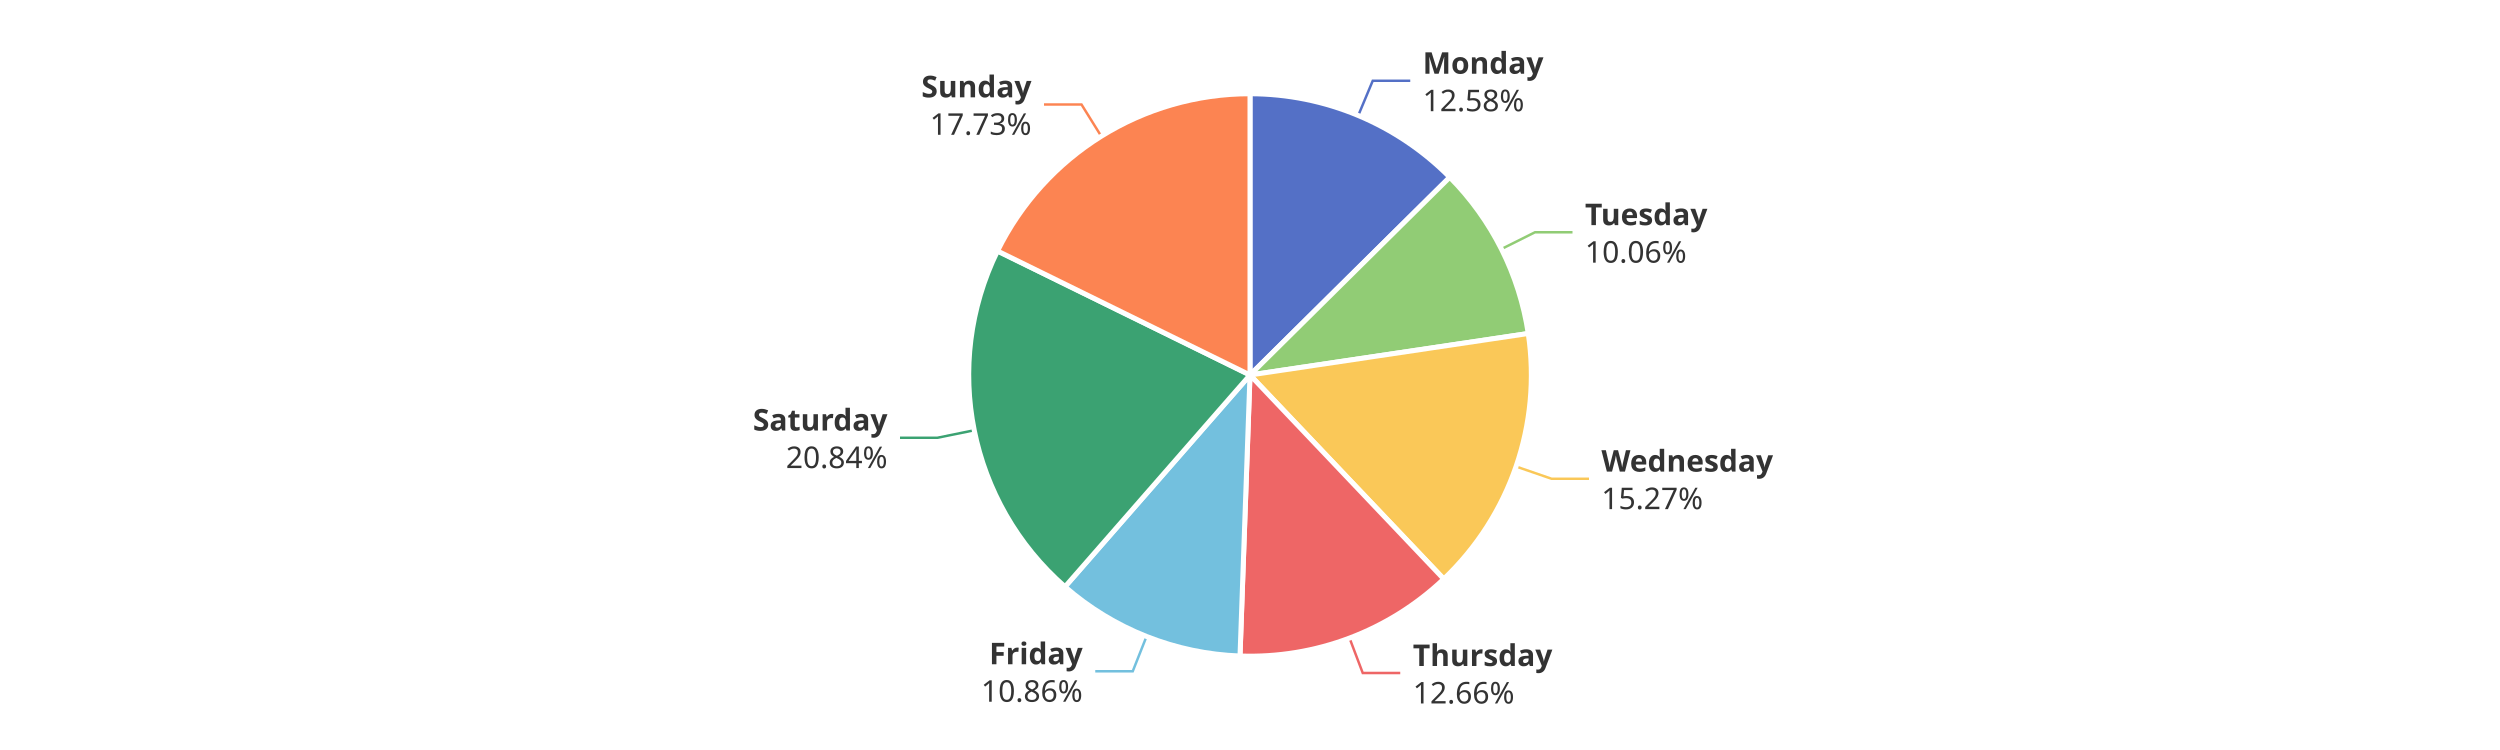
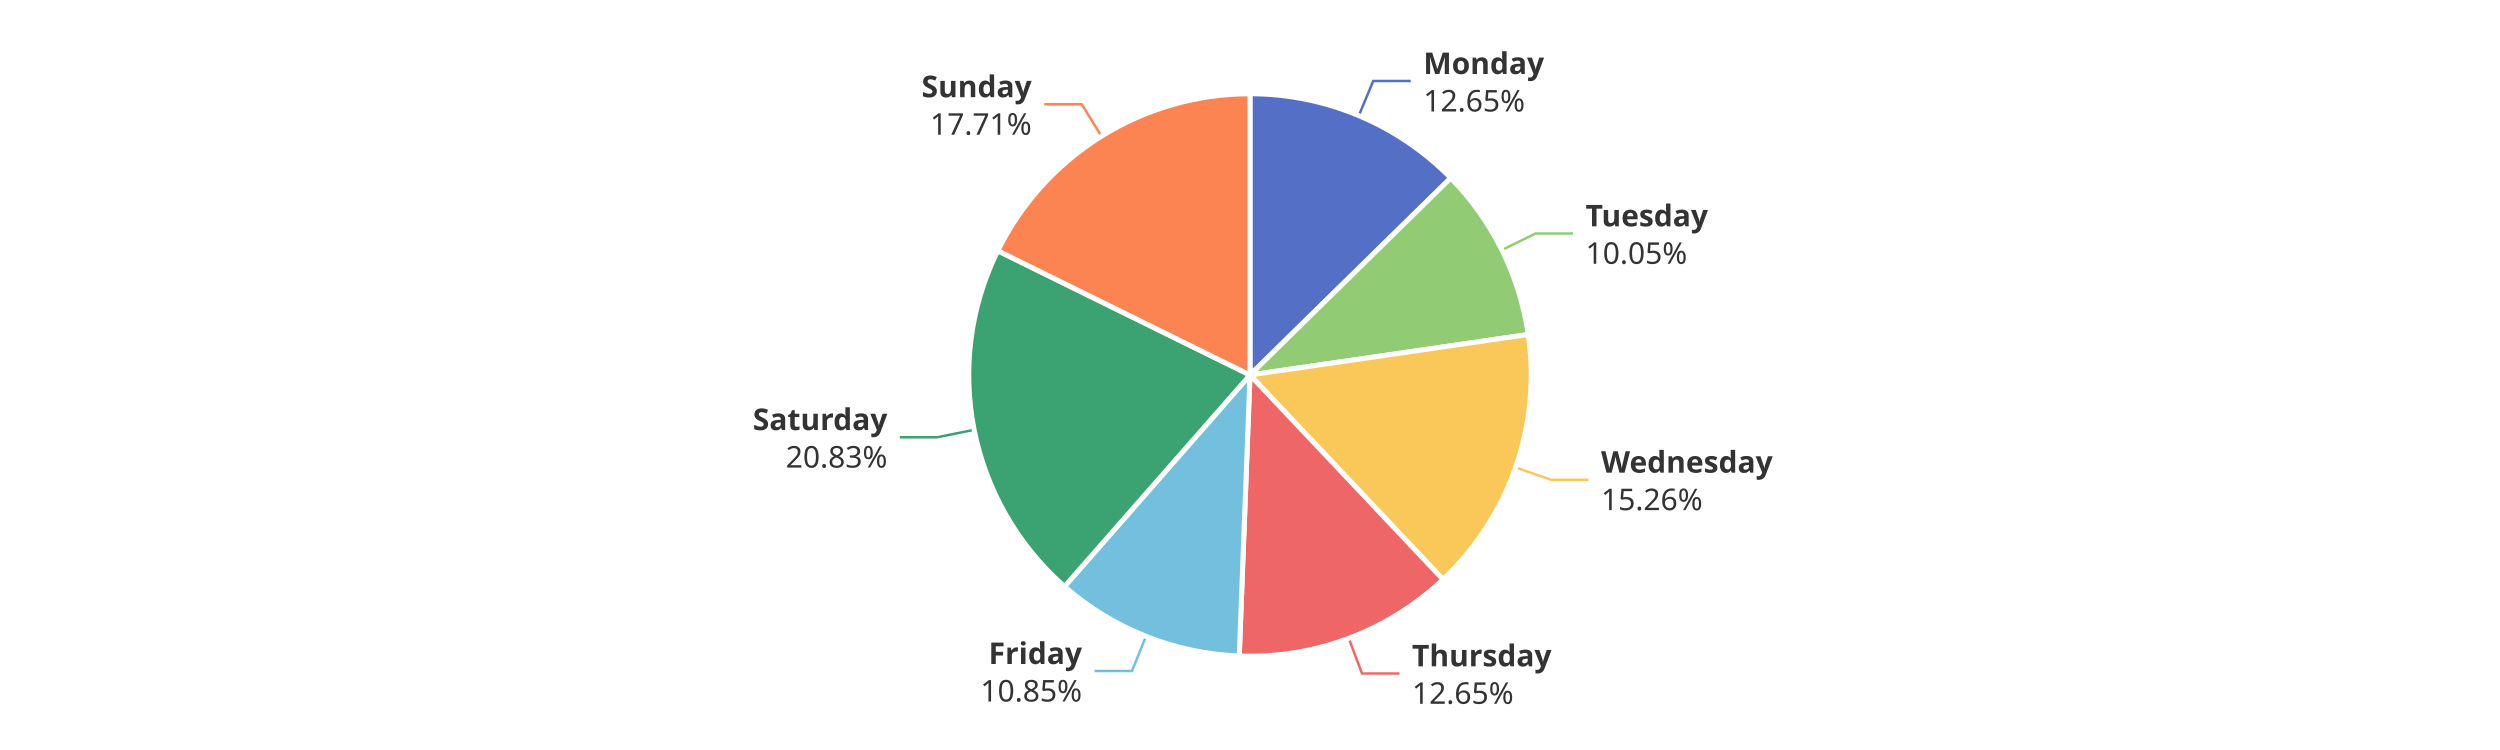
<svg xmlns="http://www.w3.org/2000/svg" width="1000" height="300" version="1.1" baseProfile="full" viewBox="0 0 1000 300">
  <rect width="1000" height="300" x="0" y="0" id="0" fill="#ffffff" />
-   <polyline points="543.3 46.2 549.1 32.3 564.1 32.3" fill="none" stroke="#5470c6" />
-   <polyline points="600.6 99.6 614 92.9 629 92.9" fill="none" stroke="#91cc75" />
-   <polyline points="606.4 186.6 620.6 191.5 635.6 191.5" fill="none" stroke="#fac858" />
-   <polyline points="539.8 255.2 545.1 269.2 560.1 269.2" fill="none" stroke="#ee6666" />
-   <polyline points="458.6 254.6 453.1 268.5 438.1 268.5" fill="none" stroke="#73c0de" />
-   <polyline points="389.7 172.1 375 175.1 360 175.1" fill="none" stroke="#3ba272" />
-   <polyline points="440.5 54.5 432.6 41.8 417.6 41.8" fill="none" stroke="#fc8452" />
-   <path d="M500 37.5A112.5 112.5 0 0 1 579.9 70.9L500 150Z" fill="#5470c6" stroke="#fff" stroke-width="2" stroke-linejoin="round" />
-   <path d="M579.9 70.9A112.5 112.5 0 0 1 611.3 133.4L500 150Z" fill="#91cc75" stroke="#fff" stroke-width="2" stroke-linejoin="round" />
-   <path d="M611.3 133.4A112.5 112.5 0 0 1 577.5 231.6L500 150Z" fill="#fac858" stroke="#fff" stroke-width="2" stroke-linejoin="round" />
-   <path d="M577.5 231.6A112.5 112.5 0 0 1 496 262.4L500 150Z" fill="#ee6666" stroke="#fff" stroke-width="2" stroke-linejoin="round" />
-   <path d="M496 262.4A112.5 112.5 0 0 1 426 234.7L500 150Z" fill="#73c0de" stroke="#fff" stroke-width="2" stroke-linejoin="round" />
-   <path d="M426 234.7A112.5 112.5 0 0 1 399 100.4L500 150Z" fill="#3ba272" stroke="#fff" stroke-width="2" stroke-linejoin="round" />
-   <path d="M399 100.4A112.5 112.5 0 0 1 500 37.5L500 150Z" fill="#fc8452" stroke="#fff" stroke-width="2" stroke-linejoin="round" />
-   <path d="M0 -15l42.8 0l0 30l-42.8 0Z" transform="translate(569.088 32.3284)" fill="none" />
-   <text dominant-baseline="central" text-anchor="start" style="font-size:12px;font-family:sans-serif;font-weight:bold;" y="-7.5" transform="translate(569.088 32.3284)" fill="#333" stroke="rgb(255,255,255)" stroke-width="2" paint-order="stroke" stroke-miterlimit="2">Monday</text>
-   <text dominant-baseline="central" text-anchor="start" style="font-size:12px;font-family:sans-serif;" y="7.5" transform="translate(569.088 32.3284)" fill="#333" stroke="rgb(255,255,255)" stroke-width="2" paint-order="stroke" stroke-miterlimit="2">12.58%</text>
-   <path d="M0 -15l46.2 0l0 30l-46.2 0Z" transform="translate(634.0007 92.9028)" fill="none" />
-   <text dominant-baseline="central" text-anchor="start" style="font-size:12px;font-family:sans-serif;font-weight:bold;" y="-7.5" transform="translate(634.0007 92.9028)" fill="#333" stroke="rgb(255,255,255)" stroke-width="2" paint-order="stroke" stroke-miterlimit="2">Tuesday</text>
-   <text dominant-baseline="central" text-anchor="start" style="font-size:12px;font-family:sans-serif;" y="7.5" transform="translate(634.0007 92.9028)" fill="#333" stroke="rgb(255,255,255)" stroke-width="2" paint-order="stroke" stroke-miterlimit="2">10.06%</text>
-   <path d="M0 -15l63.6 0l0 30l-63.6 0Z" transform="translate(640.5609 191.4889)" fill="none" />
-   <text dominant-baseline="central" text-anchor="start" style="font-size:12px;font-family:sans-serif;font-weight:bold;" y="-7.5" transform="translate(640.5609 191.4889)" fill="#333" stroke="rgb(255,255,255)" stroke-width="2" paint-order="stroke" stroke-miterlimit="2">Wednesday</text>
-   <text dominant-baseline="central" text-anchor="start" style="font-size:12px;font-family:sans-serif;" y="7.5" transform="translate(640.5609 191.4889)" fill="#333" stroke="rgb(255,255,255)" stroke-width="2" paint-order="stroke" stroke-miterlimit="2">15.27%</text>
-   <path d="M0 -15l50.2 0l0 30l-50.2 0Z" transform="translate(565.143 269.2408)" fill="none" />
-   <text dominant-baseline="central" text-anchor="start" style="font-size:12px;font-family:sans-serif;font-weight:bold;" y="-7.5" transform="translate(565.143 269.2408)" fill="#333" stroke="rgb(255,255,255)" stroke-width="2" paint-order="stroke" stroke-miterlimit="2">Thursday</text>
-   <text dominant-baseline="central" text-anchor="start" style="font-size:12px;font-family:sans-serif;" y="7.5" transform="translate(565.143 269.2408)" fill="#333" stroke="rgb(255,255,255)" stroke-width="2" paint-order="stroke" stroke-miterlimit="2">12.66%</text>
-   <path d="M-40.9 -15l40.9 0l0 30l-40.9 0Z" transform="translate(433.0641 268.5465)" fill="none" />
-   <text dominant-baseline="central" text-anchor="end" style="font-size:12px;font-family:sans-serif;font-weight:bold;" y="-7.5" transform="translate(433.0641 268.5465)" fill="#333" stroke="rgb(255,255,255)" stroke-width="2" paint-order="stroke" stroke-miterlimit="2">Friday</text>
-   <text dominant-baseline="central" text-anchor="end" style="font-size:12px;font-family:sans-serif;" y="7.5" transform="translate(433.0641 268.5465)" fill="#333" stroke="rgb(255,255,255)" stroke-width="2" paint-order="stroke" stroke-miterlimit="2">10.86%</text>
-   <path d="M-48.2 -15l48.2 0l0 30l-48.2 0Z" transform="translate(354.9891 175.0704)" fill="none" />
-   <text dominant-baseline="central" text-anchor="end" style="font-size:12px;font-family:sans-serif;font-weight:bold;" y="-7.5" transform="translate(354.9891 175.0704)" fill="#333" stroke="rgb(255,255,255)" stroke-width="2" paint-order="stroke" stroke-miterlimit="2">Saturday</text>
-   <text dominant-baseline="central" text-anchor="end" style="font-size:12px;font-family:sans-serif;" y="7.5" transform="translate(354.9891 175.0704)" fill="#333" stroke="rgb(255,255,255)" stroke-width="2" paint-order="stroke" stroke-miterlimit="2">20.84%</text>
-   <path d="M-40.9 -15l40.9 0l0 30l-40.9 0Z" transform="translate(412.5977 41.7726)" fill="none" />
-   <text dominant-baseline="central" text-anchor="end" style="font-size:12px;font-family:sans-serif;font-weight:bold;" y="-7.5" transform="translate(412.5977 41.7726)" fill="#333" stroke="rgb(255,255,255)" stroke-width="2" paint-order="stroke" stroke-miterlimit="2">Sunday</text>
-   <text dominant-baseline="central" text-anchor="end" style="font-size:12px;font-family:sans-serif;" y="7.5" transform="translate(412.5977 41.7726)" fill="#333" stroke="rgb(255,255,255)" stroke-width="2" paint-order="stroke" stroke-miterlimit="2">17.73%</text>
+   <polyline points="543.5 46.3 549.3 32.4 564.3 32.4" fill="none" stroke="#5470c6" />
+   <polyline points="600.8 100 614.2 93.4 629.2 93.4" fill="none" stroke="#91cc75" />
+   <polyline points="606.3 187 620.4 191.9 635.4 191.9" fill="none" stroke="#fac858" />
+   <polyline points="539.5 255.3 544.8 269.4 559.8 269.4" fill="none" stroke="#ee6666" />
+   <polyline points="458.4 254.5 452.8 268.4 437.8 268.4" fill="none" stroke="#73c0de" />
+   <polyline points="389.7 171.9 374.9 174.9 359.9 174.9" fill="none" stroke="#3ba272" />
+   <polyline points="440.6 54.5 432.7 41.7 417.7 41.7" fill="none" stroke="#fc8452" />
+   <path d="M500 37.5A112.5 112.5 0 0 1 580.3 71.2L500 150Z" fill="#5470c6" stroke="#fff" stroke-width="2" stroke-linejoin="round" />
+   <path d="M580.3 71.2A112.5 112.5 0 0 1 611.3 133.8L500 150Z" fill="#91cc75" stroke="#fff" stroke-width="2" stroke-linejoin="round" />
+   <path d="M611.3 133.8A112.5 112.5 0 0 1 577.2 231.8L500 150Z" fill="#fac858" stroke="#fff" stroke-width="2" stroke-linejoin="round" />
+   <path d="M577.2 231.8A112.5 112.5 0 0 1 495.7 262.4L500 150Z" fill="#ee6666" stroke="#fff" stroke-width="2" stroke-linejoin="round" />
+   <path d="M495.7 262.4A112.5 112.5 0 0 1 425.8 234.6L500 150Z" fill="#73c0de" stroke="#fff" stroke-width="2" stroke-linejoin="round" />
+   <path d="M425.8 234.6A112.5 112.5 0 0 1 399.1 100.3L500 150Z" fill="#3ba272" stroke="#fff" stroke-width="2" stroke-linejoin="round" />
+   <path d="M399.1 100.3A112.5 112.5 0 0 1 500 37.5L500 150Z" fill="#fc8452" stroke="#fff" stroke-width="2" stroke-linejoin="round" />
+   <path d="M0 -15l42.8 0l0 30l-42.8 0Z" transform="translate(569.3467 32.4366)" fill="none" />
+   <text dominant-baseline="central" text-anchor="start" style="font-size:12px;font-family:sans-serif;font-weight:bold;" y="-7.5" transform="translate(569.3467 32.4366)" fill="#333" stroke="rgb(255,255,255)" stroke-width="2" paint-order="stroke" stroke-miterlimit="2">Monday</text>
+   <text dominant-baseline="central" text-anchor="start" style="font-size:12px;font-family:sans-serif;" y="7.5" transform="translate(569.3467 32.4366)" fill="#333" stroke="rgb(255,255,255)" stroke-width="2" paint-order="stroke" stroke-miterlimit="2">12.65%</text>
+   <path d="M0 -15l46.2 0l0 30l-46.2 0Z" transform="translate(634.2329 93.3688)" fill="none" />
+   <text dominant-baseline="central" text-anchor="start" style="font-size:12px;font-family:sans-serif;font-weight:bold;" y="-7.5" transform="translate(634.2329 93.3688)" fill="#333" stroke="rgb(255,255,255)" stroke-width="2" paint-order="stroke" stroke-miterlimit="2">Tuesday</text>
+   <text dominant-baseline="central" text-anchor="start" style="font-size:12px;font-family:sans-serif;" y="7.5" transform="translate(634.2329 93.3688)" fill="#333" stroke="rgb(255,255,255)" stroke-width="2" paint-order="stroke" stroke-miterlimit="2">10.05%</text>
+   <path d="M0 -15l63.6 0l0 30l-63.6 0Z" transform="translate(640.4168 191.9053)" fill="none" />
+   <text dominant-baseline="central" text-anchor="start" style="font-size:12px;font-family:sans-serif;font-weight:bold;" y="-7.5" transform="translate(640.4168 191.9053)" fill="#333" stroke="rgb(255,255,255)" stroke-width="2" paint-order="stroke" stroke-miterlimit="2">Wednesday</text>
+   <text dominant-baseline="central" text-anchor="start" style="font-size:12px;font-family:sans-serif;" y="7.5" transform="translate(640.4168 191.9053)" fill="#333" stroke="rgb(255,255,255)" stroke-width="2" paint-order="stroke" stroke-miterlimit="2">15.26%</text>
+   <path d="M0 -15l50.2 0l0 30l-50.2 0Z" transform="translate(564.8056 269.3679)" fill="none" />
+   <text dominant-baseline="central" text-anchor="start" style="font-size:12px;font-family:sans-serif;font-weight:bold;" y="-7.5" transform="translate(564.8056 269.3679)" fill="#333" stroke="rgb(255,255,255)" stroke-width="2" paint-order="stroke" stroke-miterlimit="2">Thursday</text>
+   <text dominant-baseline="central" text-anchor="start" style="font-size:12px;font-family:sans-serif;" y="7.5" transform="translate(564.8056 269.3679)" fill="#333" stroke="rgb(255,255,255)" stroke-width="2" paint-order="stroke" stroke-miterlimit="2">12.65%</text>
+   <path d="M-40.9 -15l40.9 0l0 30l-40.9 0Z" transform="translate(432.8035 268.443)" fill="none" />
+   <text dominant-baseline="central" text-anchor="end" style="font-size:12px;font-family:sans-serif;font-weight:bold;" y="-7.5" transform="translate(432.8035 268.443)" fill="#333" stroke="rgb(255,255,255)" stroke-width="2" paint-order="stroke" stroke-miterlimit="2">Friday</text>
+   <text dominant-baseline="central" text-anchor="end" style="font-size:12px;font-family:sans-serif;" y="7.5" transform="translate(432.8035 268.443)" fill="#333" stroke="rgb(255,255,255)" stroke-width="2" paint-order="stroke" stroke-miterlimit="2">10.85%</text>
+   <path d="M-48.2 -15l48.2 0l0 30l-48.2 0Z" transform="translate(354.9499 174.874)" fill="none" />
+   <text dominant-baseline="central" text-anchor="end" style="font-size:12px;font-family:sans-serif;font-weight:bold;" y="-7.5" transform="translate(354.9499 174.874)" fill="#333" stroke="rgb(255,255,255)" stroke-width="2" paint-order="stroke" stroke-miterlimit="2">Saturday</text>
+   <text dominant-baseline="central" text-anchor="end" style="font-size:12px;font-family:sans-serif;" y="7.5" transform="translate(354.9499 174.874)" fill="#333" stroke="rgb(255,255,255)" stroke-width="2" paint-order="stroke" stroke-miterlimit="2">20.83%</text>
+   <path d="M-40.9 -15l40.9 0l0 30l-40.9 0Z" transform="translate(412.6657 41.7302)" fill="none" />
+   <text dominant-baseline="central" text-anchor="end" style="font-size:12px;font-family:sans-serif;font-weight:bold;" y="-7.5" transform="translate(412.6657 41.7302)" fill="#333" stroke="rgb(255,255,255)" stroke-width="2" paint-order="stroke" stroke-miterlimit="2">Sunday</text>
+   <text dominant-baseline="central" text-anchor="end" style="font-size:12px;font-family:sans-serif;" y="7.5" transform="translate(412.6657 41.7302)" fill="#333" stroke="rgb(255,255,255)" stroke-width="2" paint-order="stroke" stroke-miterlimit="2">17.71%</text>
</svg>
